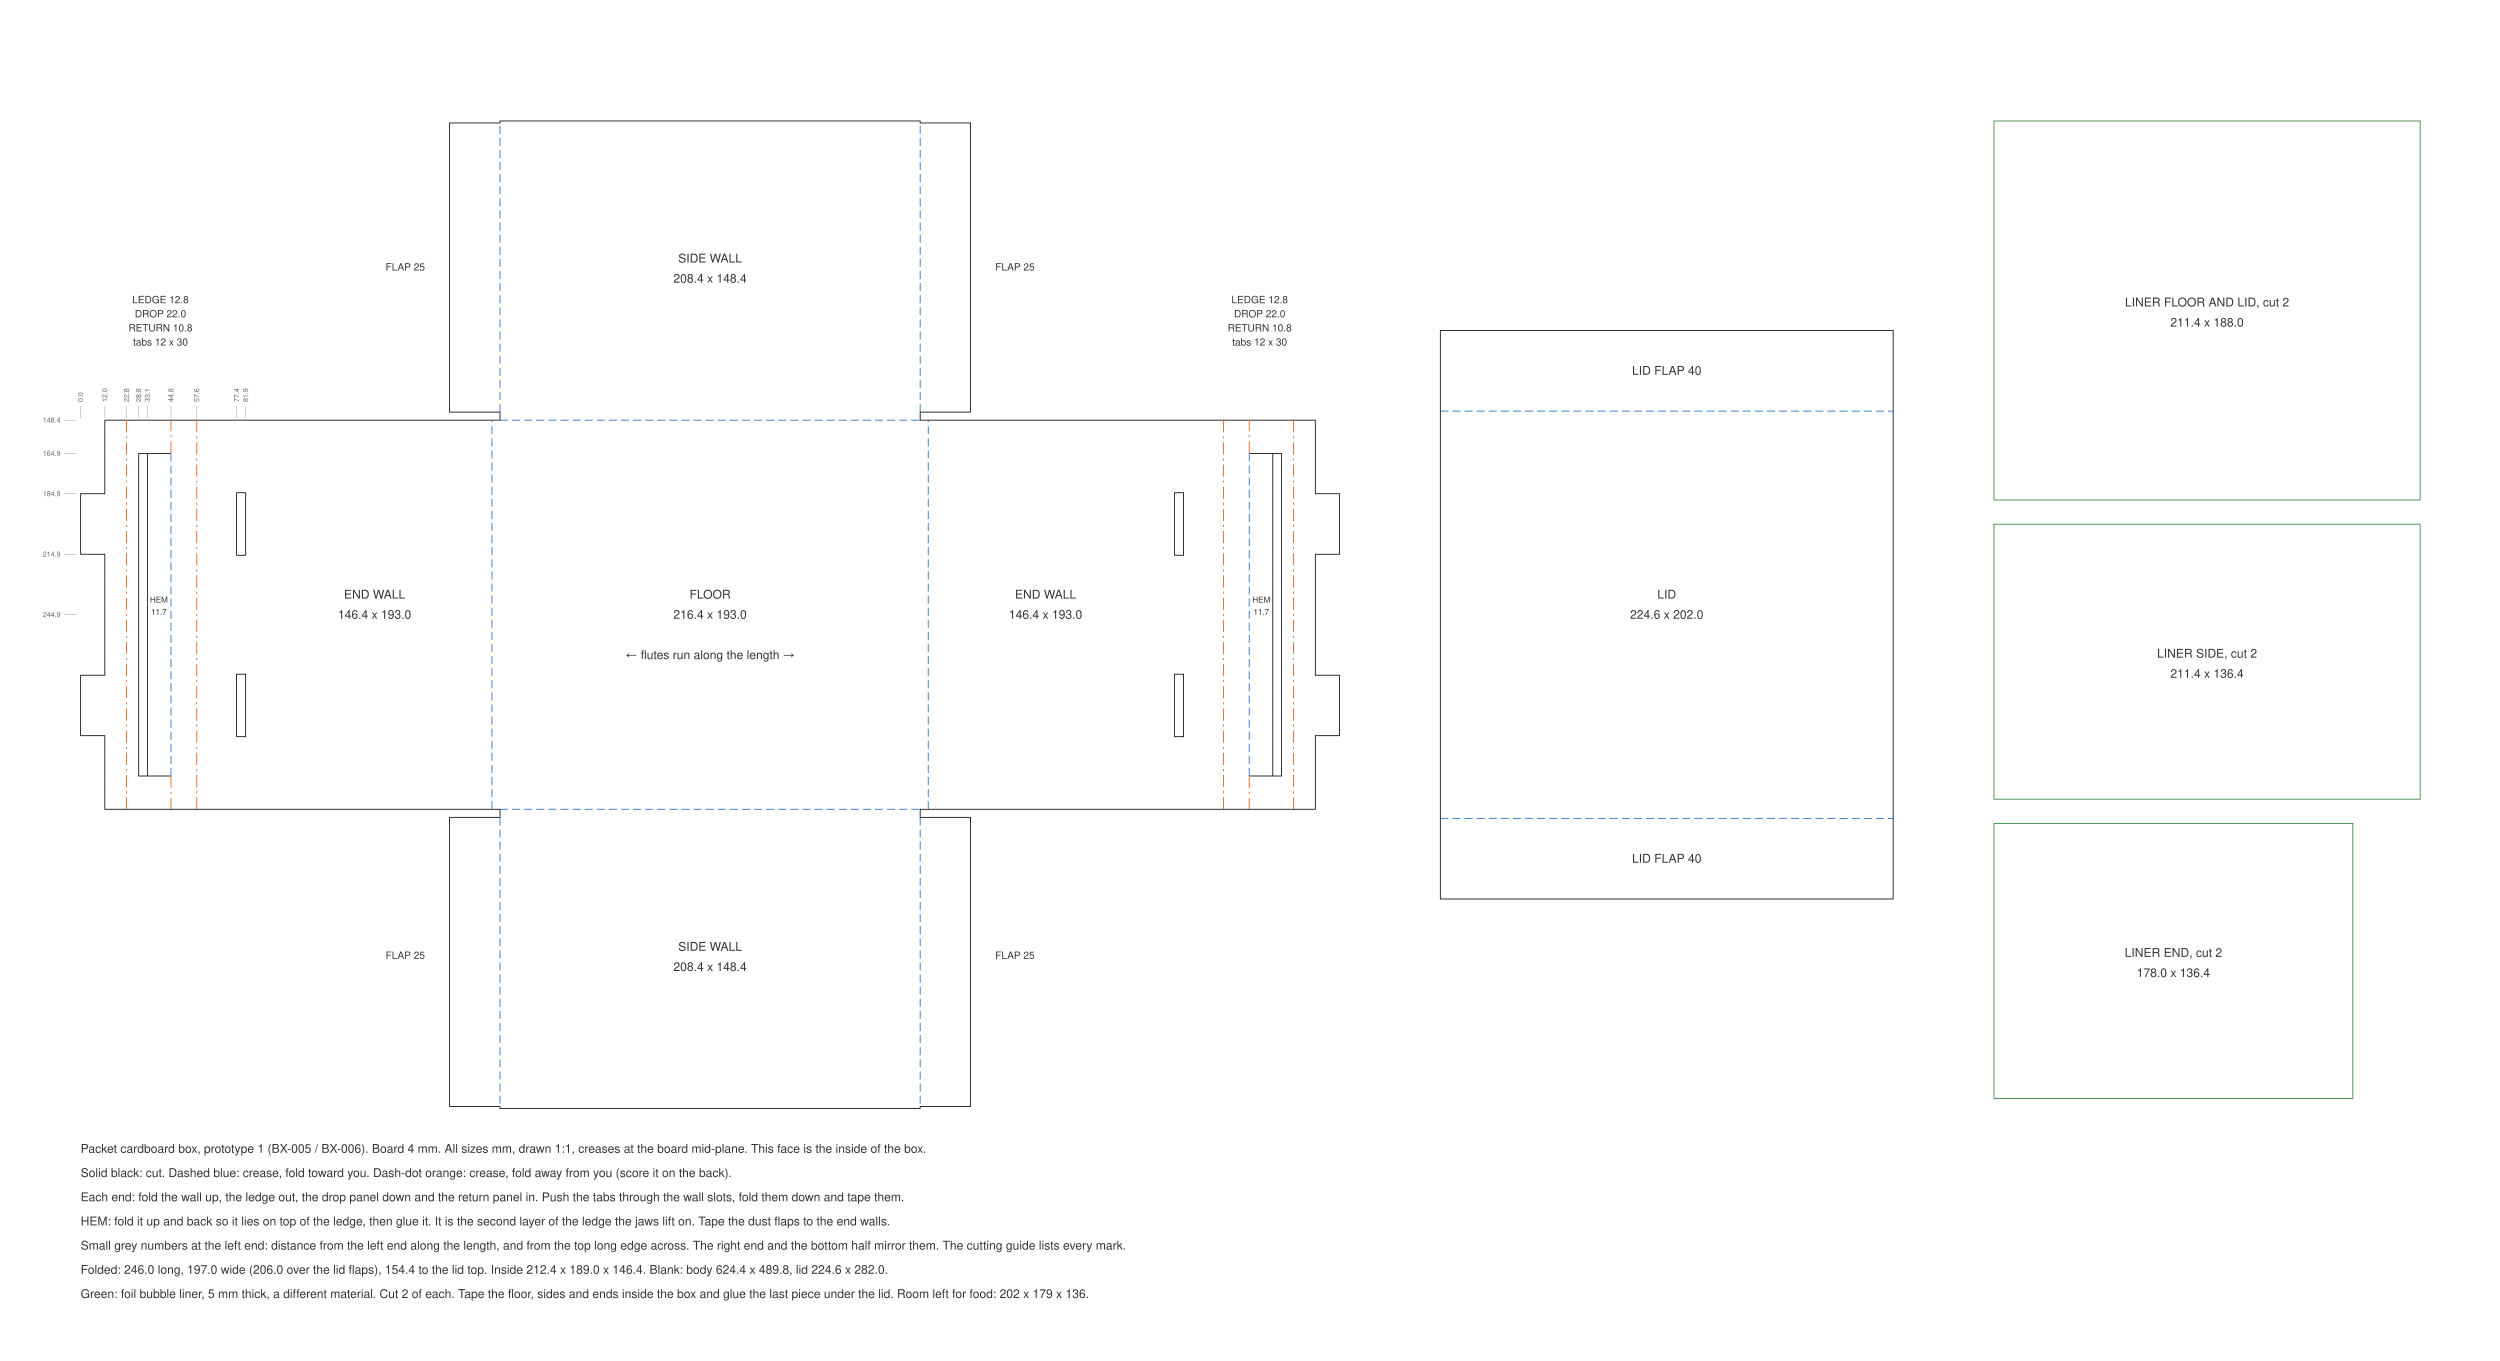
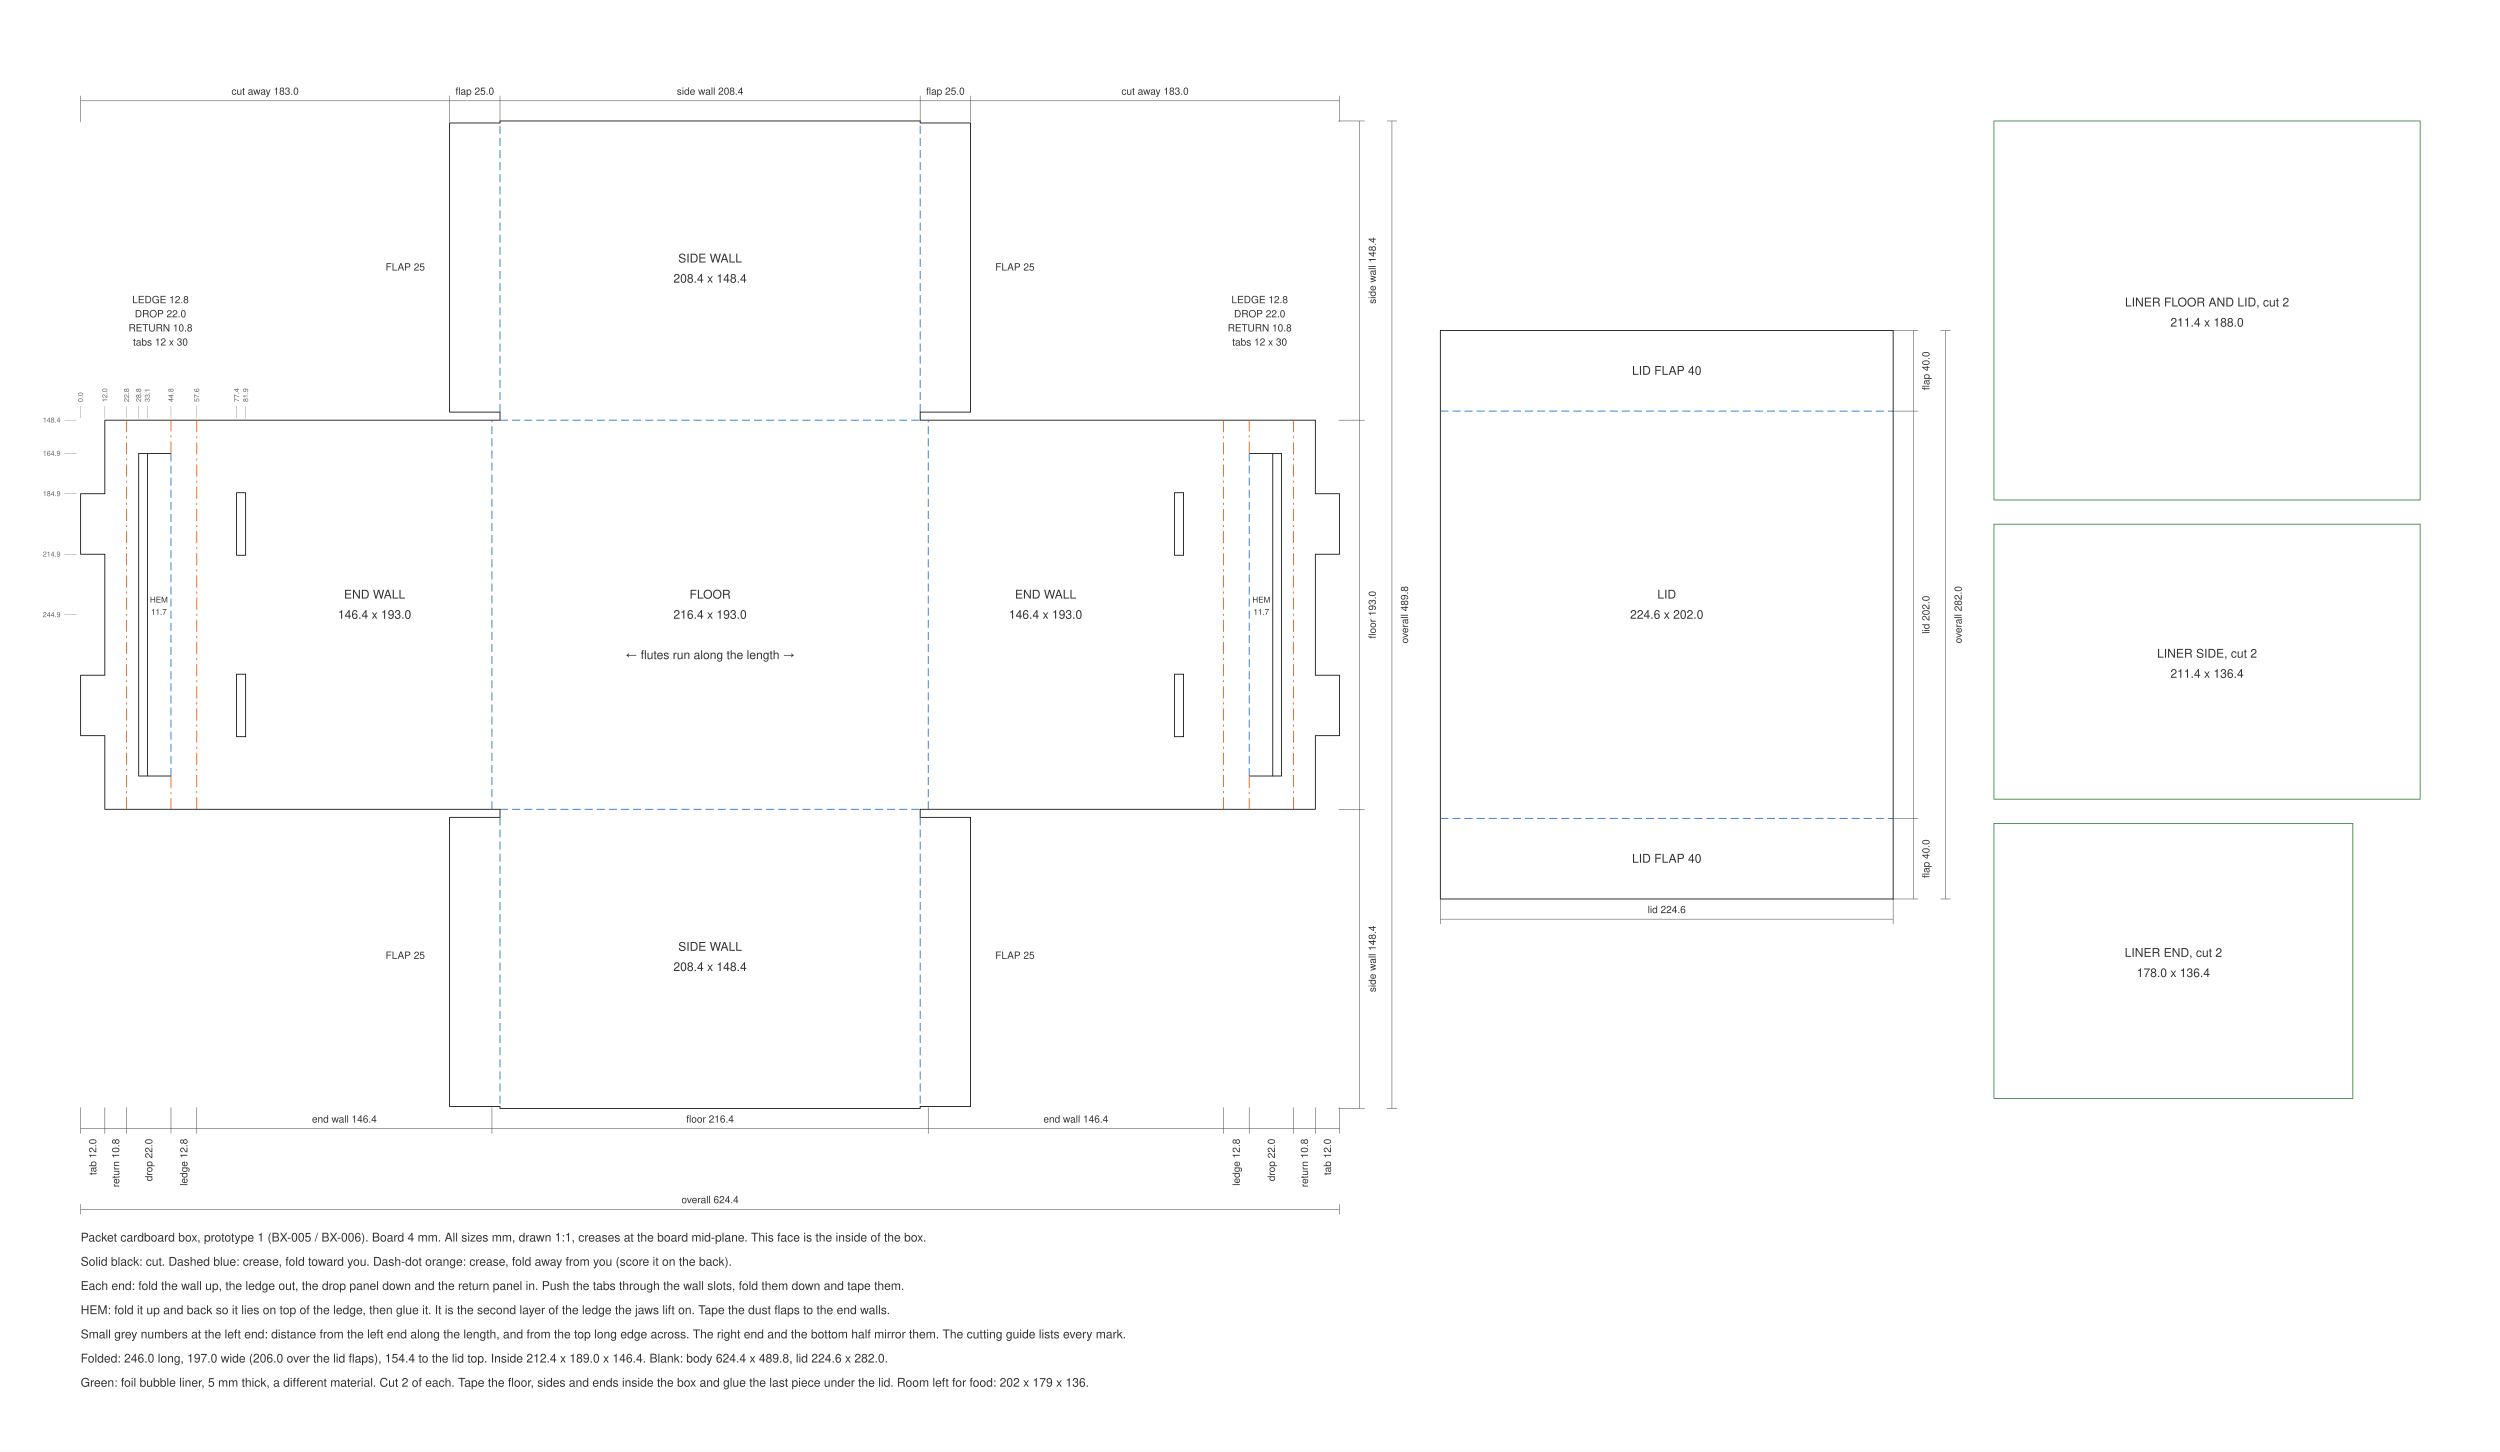
- <svg xmlns="http://www.w3.org/2000/svg" width="1240mm" height="675mm" viewBox="0 0 1240 675">
+ <svg xmlns="http://www.w3.org/2000/svg" width="1240mm" height="720mm" viewBox="0 0 1240 720">
  <rect width="100%" height="100%" fill="white" />
  <g id="cut" fill="none" stroke="black" stroke-width="0.4">
    <polygon points="352.20,60.00 456.40,60.00 456.40,61.00 481.40,61.00 481.40,204.40 456.40,204.40 456.40,208.40 652.40,208.40 652.40,244.90 664.40,244.90 664.40,274.90 652.40,274.90 652.40,304.90 652.40,304.90 652.40,334.90 664.40,334.90 664.40,364.90 652.40,364.90 652.40,401.40 456.40,401.40 456.40,405.40 481.40,405.40 481.40,548.80 456.40,548.80 456.40,549.80 352.20,549.80 352.20,549.80 248.00,549.80 248.00,548.80 223.00,548.80 223.00,405.40 248.00,405.40 248.00,401.40 52.00,401.40 52.00,364.90 40.00,364.90 40.00,334.90 52.00,334.90 52.00,304.90 52.00,304.90 52.00,274.90 40.00,274.90 40.00,244.90 52.00,244.90 52.00,208.40 248.00,208.40 248.00,204.40 223.00,204.40 223.00,61.00 248.00,61.00 248.00,60.00 352.20,60.00" />
    <rect x="631.30" y="224.90" width="4.30" height="160.00" />
    <line x1="619.60" y1="224.90" x2="631.30" y2="224.90" />
    <rect x="582.55" y="244.40" width="4.50" height="31.00" />
    <line x1="619.60" y1="384.90" x2="631.30" y2="384.90" />
    <rect x="582.55" y="334.40" width="4.50" height="31.00" />
    <rect x="68.80" y="224.90" width="4.30" height="160.00" />
    <line x1="84.80" y1="224.90" x2="73.10" y2="224.90" />
    <rect x="117.35" y="244.40" width="4.50" height="31.00" />
    <line x1="84.80" y1="384.90" x2="73.10" y2="384.90" />
    <rect x="117.35" y="334.40" width="4.50" height="31.00" />
    <rect x="714.40" y="163.90" width="224.60" height="282.00" />
  </g>
  <g id="crease-toward" fill="none" stroke="#1565c0" stroke-width="0.4" stroke-dasharray="4 2">
    <line x1="456.40" y1="204.40" x2="456.40" y2="61.00" />
    <line x1="456.40" y1="405.40" x2="456.40" y2="548.80" />
    <line x1="460.40" y1="401.40" x2="460.40" y2="208.40" />
    <line x1="619.60" y1="384.90" x2="619.60" y2="224.90" />
    <line x1="248.00" y1="208.40" x2="456.40" y2="208.40" />
-     <line x1="714.40" y1="203.90" x2="939.00" y2="203.90" />
    <line x1="248.00" y1="204.40" x2="248.00" y2="61.00" />
    <line x1="248.00" y1="405.40" x2="248.00" y2="548.80" />
    <line x1="244.00" y1="401.40" x2="244.00" y2="208.40" />
    <line x1="84.80" y1="384.90" x2="84.80" y2="224.90" />
    <line x1="248.00" y1="401.40" x2="456.40" y2="401.40" />
+     <line x1="714.40" y1="203.90" x2="939.00" y2="203.90" />
    <line x1="714.40" y1="405.90" x2="939.00" y2="405.90" />
  </g>
  <g id="crease-away" fill="none" stroke="#e65100" stroke-width="0.4" stroke-dasharray="6 2 1 2">
    <line x1="619.60" y1="224.90" x2="619.60" y2="208.40" />
    <line x1="619.60" y1="384.90" x2="619.60" y2="401.40" />
    <line x1="606.80" y1="401.40" x2="606.80" y2="208.40" />
    <line x1="641.60" y1="401.40" x2="641.60" y2="208.40" />
    <line x1="84.80" y1="224.90" x2="84.80" y2="208.40" />
    <line x1="84.80" y1="384.90" x2="84.80" y2="401.40" />
    <line x1="97.60" y1="401.40" x2="97.60" y2="208.40" />
    <line x1="62.80" y1="401.40" x2="62.80" y2="208.40" />
  </g>
  <g id="liner" fill="none" stroke="#2e7d32" stroke-width="0.4">
    <rect x="989.00" y="60.00" width="211.40" height="188.00" />
    <rect x="989.00" y="260.00" width="211.40" height="136.40" />
    <rect x="989.00" y="408.40" width="178.00" height="136.40" />
+   </g>
+   <g id="dims" fill="none" stroke="#444" stroke-width="0.25">
+     <line x1="40.00" y1="559.80" x2="664.40" y2="559.80" />
+     <line x1="40.00" y1="549.30" x2="40.00" y2="562.30" />
+     <line x1="52.00" y1="549.30" x2="52.00" y2="562.30" />
+     <line x1="62.80" y1="549.30" x2="62.80" y2="562.30" />
+     <line x1="84.80" y1="549.30" x2="84.80" y2="562.30" />
+     <line x1="97.60" y1="549.30" x2="97.60" y2="562.30" />
+     <line x1="244.00" y1="549.30" x2="244.00" y2="562.30" />
+     <line x1="460.40" y1="549.30" x2="460.40" y2="562.30" />
+     <line x1="606.80" y1="549.30" x2="606.80" y2="562.30" />
+     <line x1="619.60" y1="549.30" x2="619.60" y2="562.30" />
+     <line x1="641.60" y1="549.30" x2="641.60" y2="562.30" />
+     <line x1="652.40" y1="549.30" x2="652.40" y2="562.30" />
+     <line x1="664.40" y1="549.30" x2="664.40" y2="562.30" />
+     <line x1="40.00" y1="599.80" x2="664.40" y2="599.80" />
+     <line x1="40.00" y1="597.30" x2="40.00" y2="602.30" />
+     <line x1="664.40" y1="597.30" x2="664.40" y2="602.30" />
+     <line x1="40.00" y1="50.00" x2="664.40" y2="50.00" />
+     <line x1="40.00" y1="47.50" x2="40.00" y2="60.50" />
+     <line x1="223.00" y1="47.50" x2="223.00" y2="60.50" />
+     <line x1="248.00" y1="47.50" x2="248.00" y2="60.50" />
+     <line x1="456.40" y1="47.50" x2="456.40" y2="60.50" />
+     <line x1="481.40" y1="47.50" x2="481.40" y2="60.50" />
+     <line x1="664.40" y1="47.50" x2="664.40" y2="60.50" />
+     <line x1="674.40" y1="60.00" x2="674.40" y2="549.80" />
+     <line x1="663.90" y1="60.00" x2="676.90" y2="60.00" />
+     <line x1="663.90" y1="208.40" x2="676.90" y2="208.40" />
+     <line x1="663.90" y1="401.40" x2="676.90" y2="401.40" />
+     <line x1="663.90" y1="549.80" x2="676.90" y2="549.80" />
+     <line x1="690.40" y1="60.00" x2="690.40" y2="549.80" />
+     <line x1="687.90" y1="60.00" x2="692.90" y2="60.00" />
+     <line x1="687.90" y1="549.80" x2="692.90" y2="549.80" />
+     <line x1="714.40" y1="455.90" x2="939.00" y2="455.90" />
+     <line x1="714.40" y1="445.40" x2="714.40" y2="458.40" />
+     <line x1="939.00" y1="445.40" x2="939.00" y2="458.40" />
+     <line x1="949.00" y1="163.90" x2="949.00" y2="445.90" />
+     <line x1="938.50" y1="163.90" x2="951.50" y2="163.90" />
+     <line x1="938.50" y1="203.90" x2="951.50" y2="203.90" />
+     <line x1="938.50" y1="405.90" x2="951.50" y2="405.90" />
+     <line x1="938.50" y1="445.90" x2="951.50" y2="445.90" />
+     <line x1="965.00" y1="163.90" x2="965.00" y2="445.90" />
+     <line x1="962.50" y1="163.90" x2="967.50" y2="163.90" />
+     <line x1="962.50" y1="445.90" x2="967.50" y2="445.90" />
  </g>
  <g id="notes" font-family="Helvetica, Arial, sans-serif" fill="#333">
    <text x="352.20" y="296.90" font-size="6.0" text-anchor="middle">FLOOR</text>
    <text x="352.20" y="306.90" font-size="6.0" text-anchor="middle">216.4 x 193.0</text>
    <text x="352.20" y="326.90" font-size="6.0" text-anchor="middle">← flutes run along the length →</text>
    <text x="352.20" y="130.20" font-size="6.0" text-anchor="middle">SIDE WALL</text>
    <text x="352.20" y="140.20" font-size="6.0" text-anchor="middle">208.4 x 148.4</text>
    <text x="518.60" y="296.90" font-size="6.0" text-anchor="middle">END WALL</text>
    <text x="518.60" y="306.90" font-size="6.0" text-anchor="middle">146.4 x 193.0</text>
    <text x="625.60" y="298.90" font-size="4" text-anchor="middle">HEM</text>
    <text x="625.60" y="304.90" font-size="4" text-anchor="middle">11.7</text>
    <text x="624.80" y="150.40" font-size="5" text-anchor="middle">LEDGE 12.8</text>
    <text x="624.80" y="157.40" font-size="5" text-anchor="middle">DROP 22.0</text>
    <text x="624.80" y="164.40" font-size="5" text-anchor="middle">RETURN 10.8</text>
    <text x="624.80" y="171.40" font-size="5" text-anchor="middle">tabs 12 x 30</text>
    <text x="503.40" y="134.20" font-size="5" text-anchor="middle">FLAP 25</text>
    <text x="503.40" y="475.60" font-size="5" text-anchor="middle">FLAP 25</text>
    <text x="826.70" y="185.90" font-size="6.0" text-anchor="middle">LID FLAP 40</text>
    <text x="352.20" y="471.60" font-size="6.0" text-anchor="middle">SIDE WALL</text>
    <text x="352.20" y="481.60" font-size="6.0" text-anchor="middle">208.4 x 148.4</text>
    <text x="185.80" y="296.90" font-size="6.0" text-anchor="middle">END WALL</text>
    <text x="185.80" y="306.90" font-size="6.0" text-anchor="middle">146.4 x 193.0</text>
    <text x="78.80" y="298.90" font-size="4" text-anchor="middle">HEM</text>
    <text x="78.80" y="304.90" font-size="4" text-anchor="middle">11.7</text>
    <text x="79.60" y="150.40" font-size="5" text-anchor="middle">LEDGE 12.8</text>
    <text x="79.60" y="157.40" font-size="5" text-anchor="middle">DROP 22.0</text>
    <text x="79.60" y="164.40" font-size="5" text-anchor="middle">RETURN 10.8</text>
    <text x="79.60" y="171.40" font-size="5" text-anchor="middle">tabs 12 x 30</text>
    <text x="201.00" y="134.20" font-size="5" text-anchor="middle">FLAP 25</text>
    <text x="201.00" y="475.60" font-size="5" text-anchor="middle">FLAP 25</text>
    <text x="826.70" y="427.90" font-size="6.0" text-anchor="middle">LID FLAP 40</text>
    <text x="826.70" y="296.90" font-size="6.0" text-anchor="middle">LID</text>
    <text x="826.70" y="306.90" font-size="6.0" text-anchor="middle">224.6 x 202.0</text>
    <text x="1094.70" y="152.00" font-size="6" text-anchor="middle">LINER FLOOR AND LID, cut 2</text>
    <text x="1094.70" y="162.00" font-size="6" text-anchor="middle">211.4 x 188.0</text>
    <text x="1094.70" y="326.20" font-size="6" text-anchor="middle">LINER SIDE, cut 2</text>
    <text x="1094.70" y="336.20" font-size="6" text-anchor="middle">211.4 x 136.4</text>
    <text x="1078.00" y="474.60" font-size="6" text-anchor="middle">LINER END, cut 2</text>
    <text x="1078.00" y="484.60" font-size="6" text-anchor="middle">178.0 x 136.4</text>
    <line x1="40.00" y1="207.40" x2="40.00" y2="201.40" stroke="#888" stroke-width="0.2" />
    <text transform="translate(41.20 199.40) rotate(-90)" font-size="3.5" fill="#666">0.0</text>
    <line x1="52.00" y1="207.40" x2="52.00" y2="201.40" stroke="#888" stroke-width="0.2" />
    <text transform="translate(53.20 199.40) rotate(-90)" font-size="3.5" fill="#666">12.0</text>
    <line x1="62.80" y1="207.40" x2="62.80" y2="201.40" stroke="#888" stroke-width="0.2" />
    <text transform="translate(64.00 199.40) rotate(-90)" font-size="3.5" fill="#666">22.8</text>
    <line x1="68.80" y1="207.40" x2="68.80" y2="201.40" stroke="#888" stroke-width="0.2" />
    <text transform="translate(70.00 199.40) rotate(-90)" font-size="3.5" fill="#666">28.8</text>
    <line x1="73.10" y1="207.40" x2="73.10" y2="201.40" stroke="#888" stroke-width="0.2" />
    <text transform="translate(74.30 199.40) rotate(-90)" font-size="3.5" fill="#666">33.1</text>
    <line x1="84.80" y1="207.40" x2="84.80" y2="201.40" stroke="#888" stroke-width="0.2" />
    <text transform="translate(86.00 199.40) rotate(-90)" font-size="3.5" fill="#666">44.8</text>
    <line x1="97.60" y1="207.40" x2="97.60" y2="201.40" stroke="#888" stroke-width="0.2" />
    <text transform="translate(98.80 199.40) rotate(-90)" font-size="3.5" fill="#666">57.6</text>
    <line x1="117.35" y1="207.40" x2="117.35" y2="201.40" stroke="#888" stroke-width="0.2" />
    <text transform="translate(118.55 199.40) rotate(-90)" font-size="3.5" fill="#666">77.4</text>
    <line x1="121.85" y1="207.40" x2="121.85" y2="201.40" stroke="#888" stroke-width="0.2" />
    <text transform="translate(123.05 199.40) rotate(-90)" font-size="3.5" fill="#666">81.9</text>
    <line x1="38.00" y1="208.40" x2="32.00" y2="208.40" stroke="#888" stroke-width="0.2" />
    <text x="30.00" y="209.60" font-size="3.5" fill="#666" text-anchor="end">148.4</text>
    <line x1="38.00" y1="224.90" x2="32.00" y2="224.90" stroke="#888" stroke-width="0.2" />
    <text x="30.00" y="226.10" font-size="3.5" fill="#666" text-anchor="end">164.9</text>
    <line x1="38.00" y1="244.90" x2="32.00" y2="244.90" stroke="#888" stroke-width="0.2" />
    <text x="30.00" y="246.10" font-size="3.5" fill="#666" text-anchor="end">184.9</text>
    <line x1="38.00" y1="274.90" x2="32.00" y2="274.90" stroke="#888" stroke-width="0.2" />
    <text x="30.00" y="276.10" font-size="3.5" fill="#666" text-anchor="end">214.9</text>
    <line x1="38.00" y1="304.90" x2="32.00" y2="304.90" stroke="#888" stroke-width="0.2" />
    <text x="30.00" y="306.10" font-size="3.5" fill="#666" text-anchor="end">244.9</text>
-     <text x="40.0" y="571.80" font-size="6">Packet cardboard box, prototype 1 (BX-005 / BX-006). Board 4 mm. All sizes mm, drawn 1:1, creases at the board mid-plane. This face is the inside of the box.</text>
-     <text x="40.0" y="583.80" font-size="6">Solid black: cut. Dashed blue: crease, fold toward you. Dash-dot orange: crease, fold away from you (score it on the back).</text>
-     <text x="40.0" y="595.80" font-size="6">Each end: fold the wall up, the ledge out, the drop panel down and the return panel in. Push the tabs through the wall slots, fold them down and tape them.</text>
-     <text x="40.0" y="607.80" font-size="6">HEM: fold it up and back so it lies on top of the ledge, then glue it. It is the second layer of the ledge the jaws lift on. Tape the dust flaps to the end walls.</text>
-     <text x="40.0" y="619.80" font-size="6">Small grey numbers at the left end: distance from the left end along the length, and from the top long edge across. The right end and the bottom half mirror them. The cutting guide lists every mark.</text>
-     <text x="40.0" y="631.80" font-size="6">Folded: 246.0 long, 197.0 wide (206.0 over the lid flaps), 154.4 to the lid top. Inside 212.4 x 189.0 x 146.4. Blank: body 624.4 x 489.8, lid 224.6 x 282.0.</text>
-     <text x="40.0" y="643.80" font-size="6">Green: foil bubble liner, 5 mm thick, a different material. Cut 2 of each. Tape the floor, sides and ends inside the box and glue the last piece under the lid. Room left for food: 202 x 179 x 136.</text>
+     <text transform="translate(47.75 564.80) rotate(-90)" text-anchor="end" font-size="5.0">tab 12.0</text>
+     <text transform="translate(59.15 564.80) rotate(-90)" text-anchor="end" font-size="5.0">return 10.8</text>
+     <text transform="translate(75.55 564.80) rotate(-90)" text-anchor="end" font-size="5.0">drop 22.0</text>
+     <text transform="translate(92.95 564.80) rotate(-90)" text-anchor="end" font-size="5.0">ledge 12.8</text>
+     <text x="170.80" y="556.80" text-anchor="middle" font-size="5.0">end wall 146.4</text>
+     <text x="352.20" y="556.80" text-anchor="middle" font-size="5.0">floor 216.4</text>
+     <text x="533.60" y="556.80" text-anchor="middle" font-size="5.0">end wall 146.4</text>
+     <text transform="translate(614.95 564.80) rotate(-90)" text-anchor="end" font-size="5.0">ledge 12.8</text>
+     <text transform="translate(632.35 564.80) rotate(-90)" text-anchor="end" font-size="5.0">drop 22.0</text>
+     <text transform="translate(648.75 564.80) rotate(-90)" text-anchor="end" font-size="5.0">return 10.8</text>
+     <text transform="translate(660.15 564.80) rotate(-90)" text-anchor="end" font-size="5.0">tab 12.0</text>
+     <text x="352.20" y="596.80" text-anchor="middle" font-size="5.0">overall 624.4</text>
+     <text x="131.50" y="47.00" text-anchor="middle" font-size="5.0">cut away 183.0</text>
+     <text x="235.50" y="47.00" text-anchor="middle" font-size="5.0">flap 25.0</text>
+     <text x="352.20" y="47.00" text-anchor="middle" font-size="5.0">side wall 208.4</text>
+     <text x="468.90" y="47.00" text-anchor="middle" font-size="5.0">flap 25.0</text>
+     <text x="572.90" y="47.00" text-anchor="middle" font-size="5.0">cut away 183.0</text>
+     <text transform="translate(682.40 134.20) rotate(-90)" text-anchor="middle" font-size="5.0">side wall 148.4</text>
+     <text transform="translate(682.40 304.90) rotate(-90)" text-anchor="middle" font-size="5.0">floor 193.0</text>
+     <text transform="translate(682.40 475.60) rotate(-90)" text-anchor="middle" font-size="5.0">side wall 148.4</text>
+     <text transform="translate(698.40 304.90) rotate(-90)" text-anchor="middle" font-size="5.0">overall 489.8</text>
+     <text x="826.70" y="452.90" text-anchor="middle" font-size="5.0">lid 224.6</text>
+     <text transform="translate(957.00 183.90) rotate(-90)" text-anchor="middle" font-size="5.0">flap 40.0</text>
+     <text transform="translate(957.00 304.90) rotate(-90)" text-anchor="middle" font-size="5.0">lid 202.0</text>
+     <text transform="translate(957.00 425.90) rotate(-90)" text-anchor="middle" font-size="5.0">flap 40.0</text>
+     <text transform="translate(973.00 304.90) rotate(-90)" text-anchor="middle" font-size="5.0">overall 282.0</text>
+     <text x="40.0" y="615.80" font-size="6">Packet cardboard box, prototype 1 (BX-005 / BX-006). Board 4 mm. All sizes mm, drawn 1:1, creases at the board mid-plane. This face is the inside of the box.</text>
+     <text x="40.0" y="627.80" font-size="6">Solid black: cut. Dashed blue: crease, fold toward you. Dash-dot orange: crease, fold away from you (score it on the back).</text>
+     <text x="40.0" y="639.80" font-size="6">Each end: fold the wall up, the ledge out, the drop panel down and the return panel in. Push the tabs through the wall slots, fold them down and tape them.</text>
+     <text x="40.0" y="651.80" font-size="6">HEM: fold it up and back so it lies on top of the ledge, then glue it. It is the second layer of the ledge the jaws lift on. Tape the dust flaps to the end walls.</text>
+     <text x="40.0" y="663.80" font-size="6">Small grey numbers at the left end: distance from the left end along the length, and from the top long edge across. The right end and the bottom half mirror them. The cutting guide lists every mark.</text>
+     <text x="40.0" y="675.80" font-size="6">Folded: 246.0 long, 197.0 wide (206.0 over the lid flaps), 154.4 to the lid top. Inside 212.4 x 189.0 x 146.4. Blank: body 624.4 x 489.8, lid 224.6 x 282.0.</text>
+     <text x="40.0" y="687.80" font-size="6">Green: foil bubble liner, 5 mm thick, a different material. Cut 2 of each. Tape the floor, sides and ends inside the box and glue the last piece under the lid. Room left for food: 202 x 179 x 136.</text>
  </g>
</svg>
